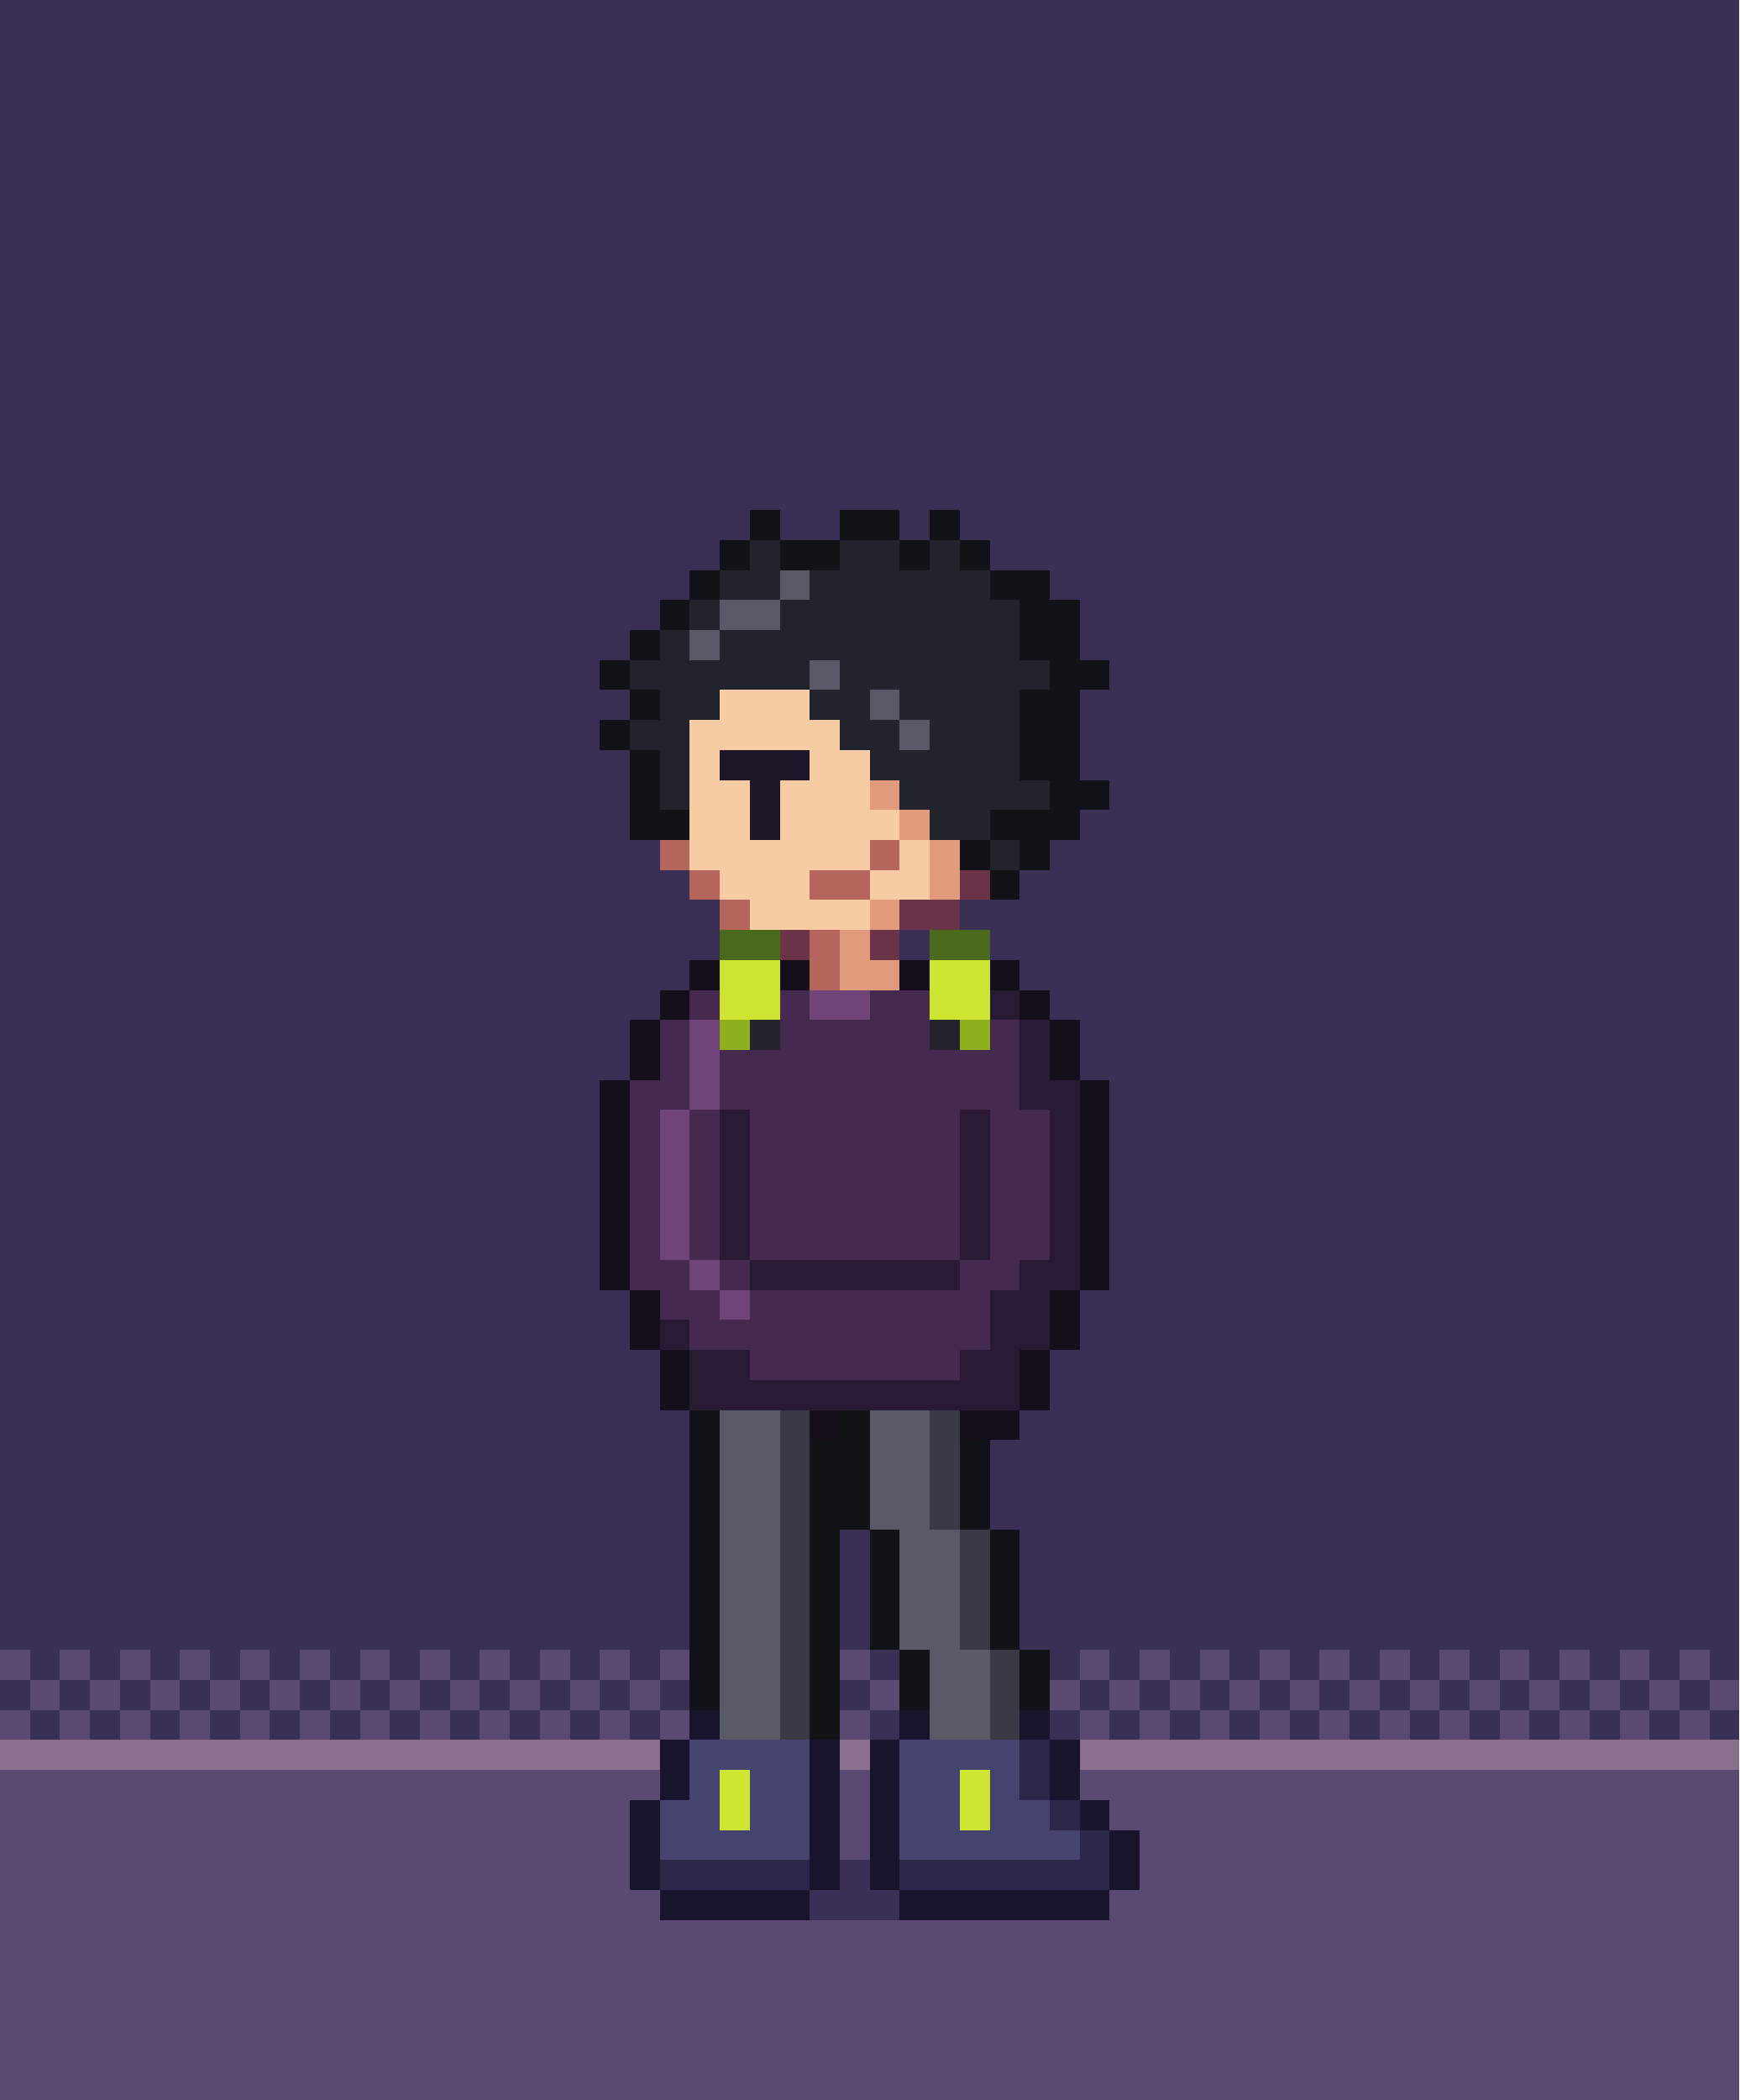
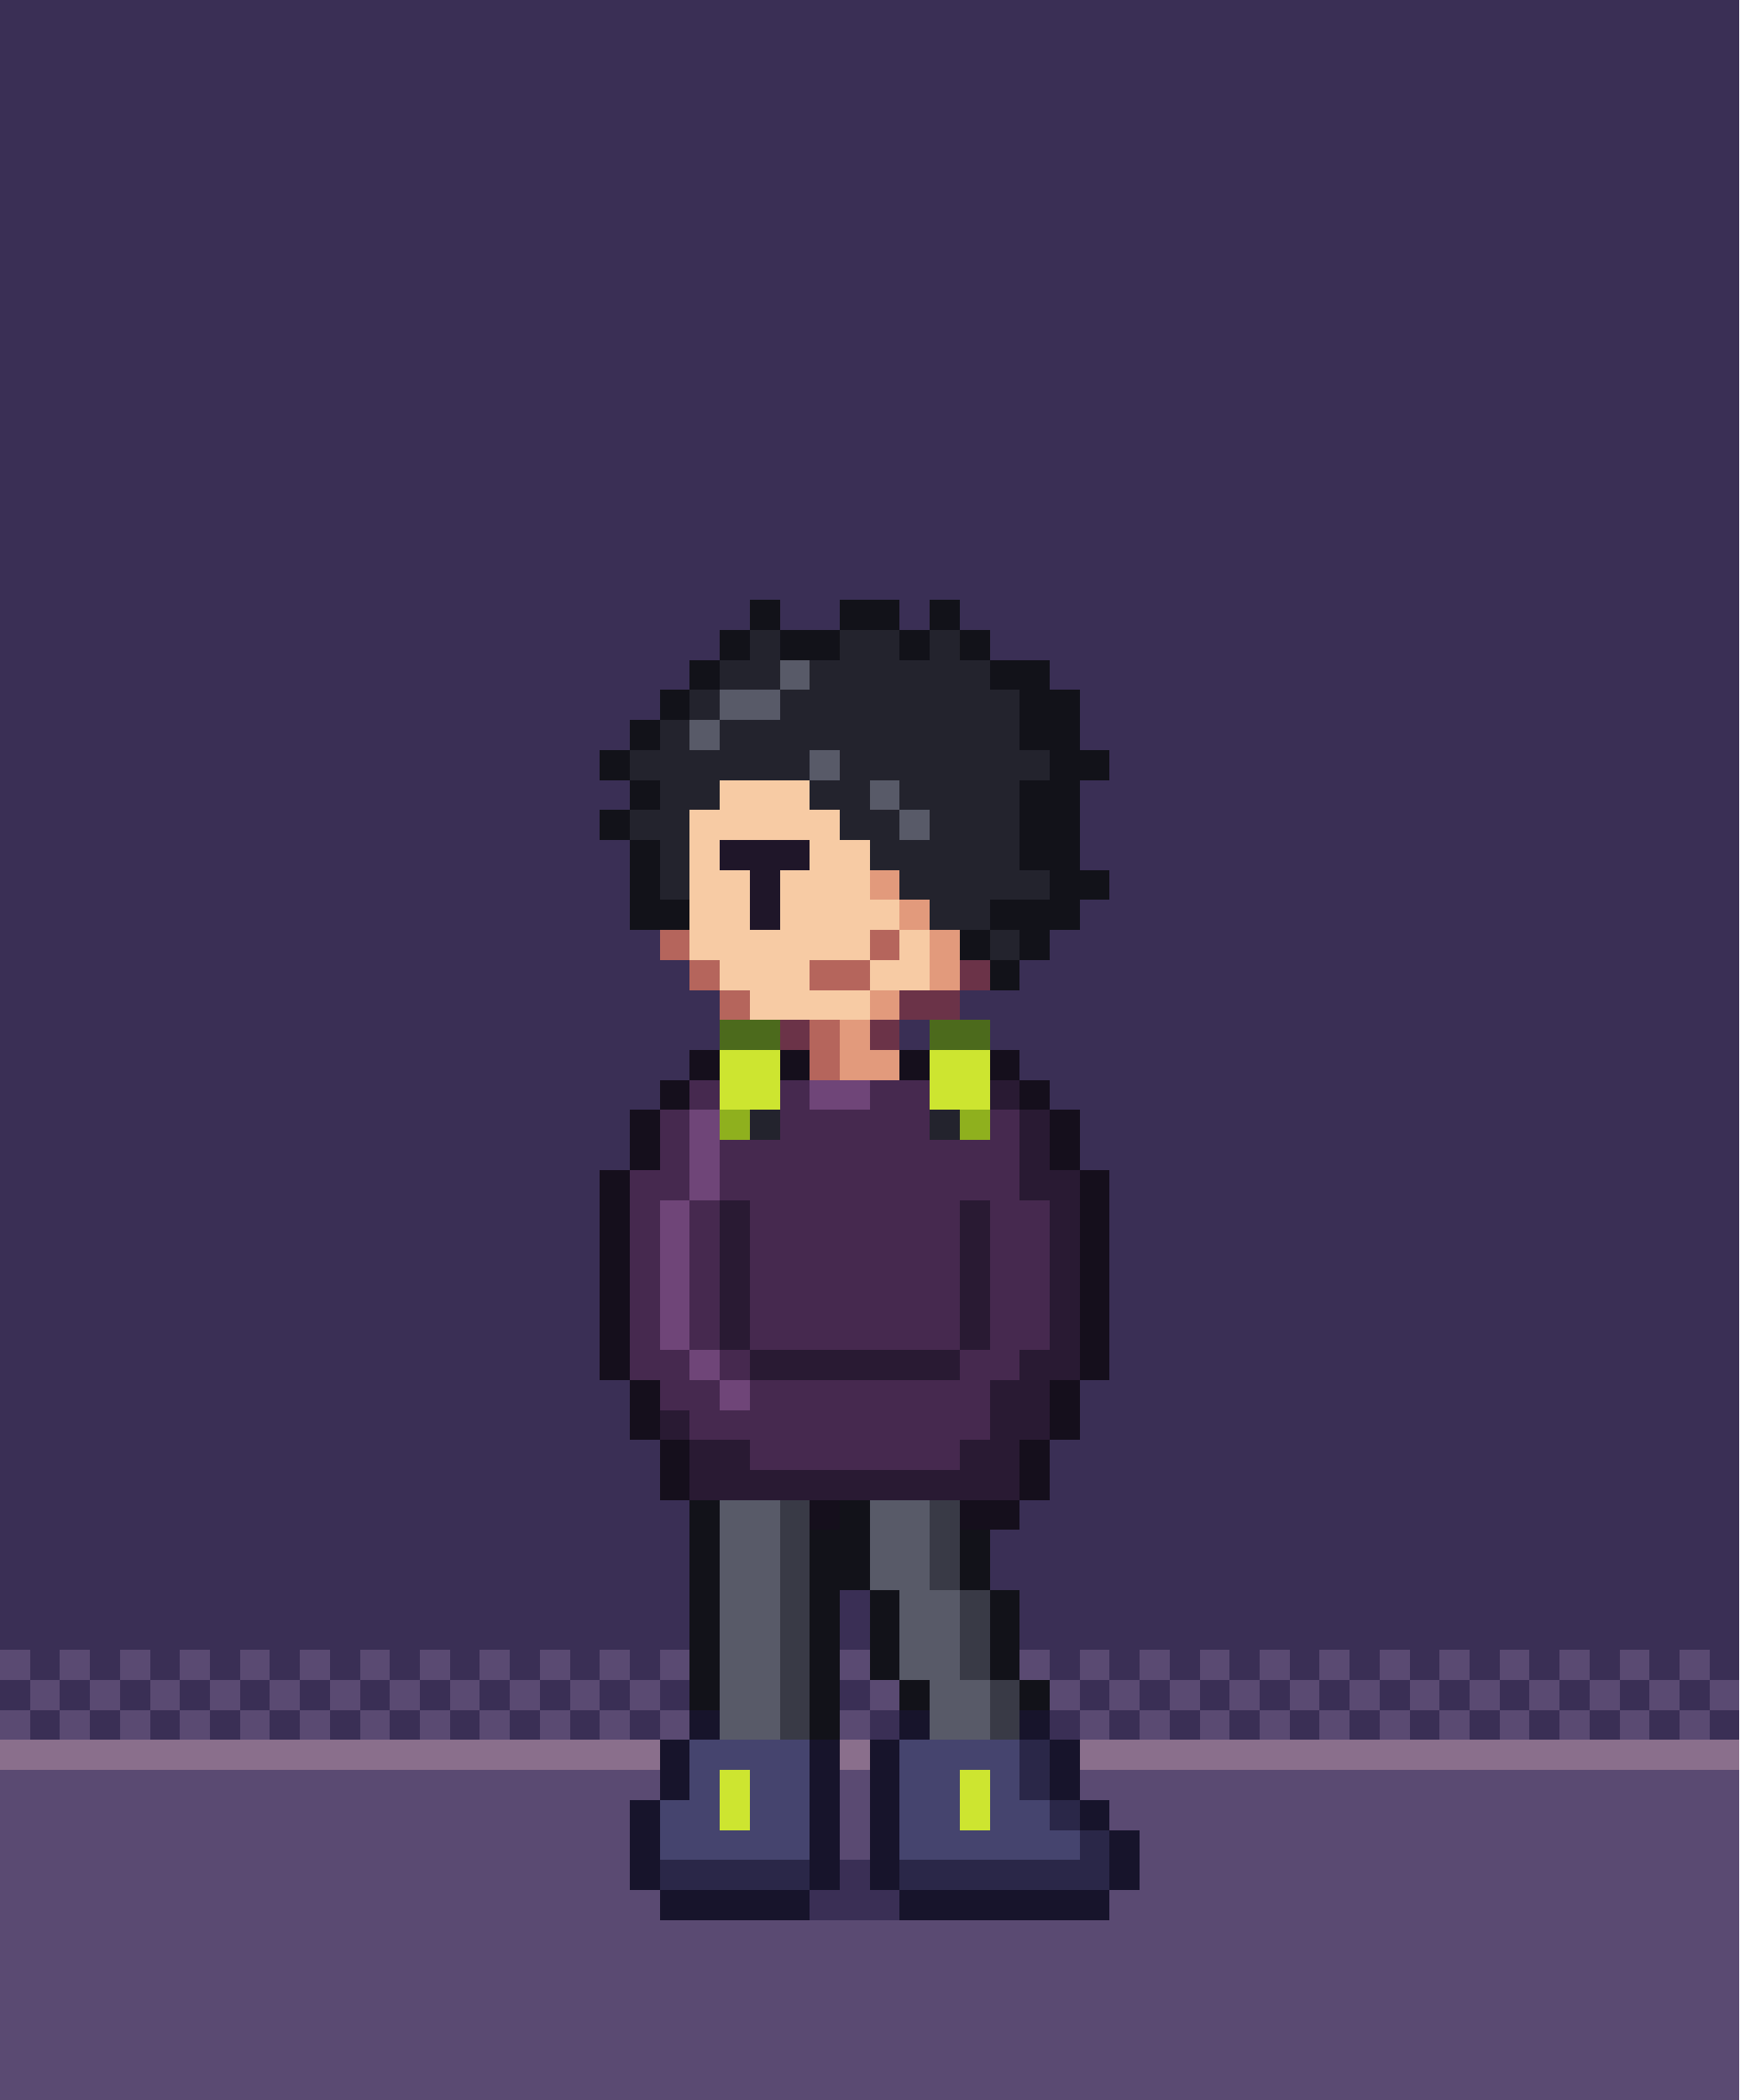
<svg xmlns="http://www.w3.org/2000/svg" width="464" height="560" viewBox="0 0 58 70" shape-rendering="crispEdges">
-   <path fill="#3a2f55" d="M0 0h58v1h-58zM0 1h58v1h-58zM0 2h58v1h-58zM0 3h58v1h-58zM0 4h58v1h-58zM0 5h58v1h-58zM0 6h58v1h-58zM0 7h58v1h-58zM0 8h58v1h-58zM0 9h58v1h-58zM0 10h58v1h-58zM0 11h58v1h-58zM0 12h58v1h-58zM0 13h58v1h-58zM0 14h58v1h-58zM0 15h58v1h-58zM0 16h58v1h-58zM0 17h25v1h-25zM26 17h2v1h-2zM30 17h1v1h-1zM32 17h26v1h-26zM0 18h24v1h-24zM33 18h25v1h-25zM0 19h23v1h-23zM35 19h23v1h-23zM0 20h22v1h-22zM36 20h22v1h-22zM0 21h21v1h-21zM36 21h22v1h-22zM0 22h20v1h-20zM37 22h21v1h-21zM0 23h21v1h-21zM36 23h22v1h-22zM0 24h20v1h-20zM36 24h22v1h-22zM0 25h21v1h-21zM36 25h22v1h-22zM0 26h21v1h-21zM37 26h21v1h-21zM0 27h21v1h-21zM36 27h22v1h-22zM0 28h22v1h-22zM35 28h23v1h-23zM0 29h23v1h-23zM34 29h24v1h-24zM0 30h24v1h-24zM32 30h26v1h-26zM0 31h24v1h-24zM30 31h1v1h-1zM33 31h25v1h-25zM0 32h23v1h-23zM34 32h24v1h-24zM0 33h22v1h-22zM35 33h23v1h-23zM0 34h21v1h-21zM36 34h22v1h-22zM0 35h21v1h-21zM36 35h22v1h-22zM0 36h20v1h-20zM37 36h21v1h-21zM0 37h20v1h-20zM37 37h21v1h-21zM0 38h20v1h-20zM37 38h21v1h-21zM0 39h20v1h-20zM37 39h21v1h-21zM0 40h20v1h-20zM37 40h21v1h-21zM0 41h20v1h-20zM37 41h21v1h-21zM0 42h20v1h-20zM37 42h21v1h-21zM0 43h21v1h-21zM36 43h22v1h-22zM0 44h21v1h-21zM36 44h22v1h-22zM0 45h22v1h-22zM35 45h23v1h-23zM0 46h22v1h-22zM35 46h23v1h-23zM0 47h23v1h-23zM34 47h24v1h-24zM0 48h23v1h-23zM33 48h25v1h-25zM0 49h23v1h-23zM33 49h25v1h-25zM0 50h23v1h-23zM33 50h25v1h-25zM0 51h23v1h-23zM28 51h1v1h-1zM34 51h24v1h-24zM0 52h23v1h-23zM28 52h1v1h-1zM34 52h24v1h-24zM0 53h23v1h-23zM28 53h1v1h-1zM34 53h24v1h-24zM0 54h23v1h-23zM28 54h1v1h-1zM34 54h24v1h-24zM1 55h1v1h-1zM3 55h1v1h-1zM5 55h1v1h-1zM7 55h1v1h-1zM9 55h1v1h-1zM11 55h1v1h-1zM13 55h1v1h-1zM15 55h1v1h-1zM17 55h1v1h-1zM19 55h1v1h-1zM21 55h1v1h-1zM29 55h1v1h-1zM35 55h1v1h-1zM37 55h1v1h-1zM39 55h1v1h-1zM41 55h1v1h-1zM43 55h1v1h-1zM45 55h1v1h-1zM47 55h1v1h-1zM49 55h1v1h-1zM51 55h1v1h-1zM53 55h1v1h-1zM55 55h1v1h-1zM57 55h1v1h-1zM0 56h1v1h-1zM2 56h1v1h-1zM4 56h1v1h-1zM6 56h1v1h-1zM8 56h1v1h-1zM10 56h1v1h-1zM12 56h1v1h-1zM14 56h1v1h-1zM16 56h1v1h-1zM18 56h1v1h-1zM20 56h1v1h-1zM22 56h1v1h-1zM28 56h1v1h-1zM36 56h1v1h-1zM38 56h1v1h-1zM40 56h1v1h-1zM42 56h1v1h-1zM44 56h1v1h-1zM46 56h1v1h-1zM48 56h1v1h-1zM50 56h1v1h-1zM52 56h1v1h-1zM54 56h1v1h-1zM56 56h1v1h-1zM1 57h1v1h-1zM3 57h1v1h-1zM5 57h1v1h-1zM7 57h1v1h-1zM9 57h1v1h-1zM11 57h1v1h-1zM13 57h1v1h-1zM15 57h1v1h-1zM17 57h1v1h-1zM19 57h1v1h-1zM21 57h1v1h-1zM29 57h1v1h-1zM35 57h1v1h-1zM37 57h1v1h-1zM39 57h1v1h-1zM41 57h1v1h-1zM43 57h1v1h-1zM45 57h1v1h-1zM47 57h1v1h-1zM49 57h1v1h-1zM51 57h1v1h-1zM53 57h1v1h-1zM55 57h1v1h-1zM57 57h1v1h-1zM28 62h1v1h-1zM27 63h3v1h-3z" />
-   <path fill="#5a4a72" d="M0 55h1v1h-1zM2 55h1v1h-1zM4 55h1v1h-1zM6 55h1v1h-1zM8 55h1v1h-1zM10 55h1v1h-1zM12 55h1v1h-1zM14 55h1v1h-1zM16 55h1v1h-1zM18 55h1v1h-1zM20 55h1v1h-1zM22 55h1v1h-1zM28 55h1v1h-1zM36 55h1v1h-1zM38 55h1v1h-1zM40 55h1v1h-1zM42 55h1v1h-1zM44 55h1v1h-1zM46 55h1v1h-1zM48 55h1v1h-1zM50 55h1v1h-1zM52 55h1v1h-1zM54 55h1v1h-1zM56 55h1v1h-1zM1 56h1v1h-1zM3 56h1v1h-1zM5 56h1v1h-1zM7 56h1v1h-1zM9 56h1v1h-1zM11 56h1v1h-1zM13 56h1v1h-1zM15 56h1v1h-1zM17 56h1v1h-1zM19 56h1v1h-1zM21 56h1v1h-1zM29 56h1v1h-1zM35 56h1v1h-1zM37 56h1v1h-1zM39 56h1v1h-1zM41 56h1v1h-1zM43 56h1v1h-1zM45 56h1v1h-1zM47 56h1v1h-1zM49 56h1v1h-1zM51 56h1v1h-1zM53 56h1v1h-1zM55 56h1v1h-1zM57 56h1v1h-1zM0 57h1v1h-1zM2 57h1v1h-1zM4 57h1v1h-1zM6 57h1v1h-1zM8 57h1v1h-1zM10 57h1v1h-1zM12 57h1v1h-1zM14 57h1v1h-1zM16 57h1v1h-1zM18 57h1v1h-1zM20 57h1v1h-1zM22 57h1v1h-1zM28 57h1v1h-1zM36 57h1v1h-1zM38 57h1v1h-1zM40 57h1v1h-1zM42 57h1v1h-1zM44 57h1v1h-1zM46 57h1v1h-1zM48 57h1v1h-1zM50 57h1v1h-1zM52 57h1v1h-1zM54 57h1v1h-1zM56 57h1v1h-1zM0 59h22v1h-22zM28 59h1v1h-1zM36 59h22v1h-22zM0 60h21v1h-21zM28 60h1v1h-1zM37 60h21v1h-21zM0 61h21v1h-21zM28 61h1v1h-1zM38 61h20v1h-20zM0 62h21v1h-21zM38 62h20v1h-20zM0 63h22v1h-22zM37 63h21v1h-21zM0 64h58v1h-58zM0 65h58v1h-58zM0 66h58v1h-58zM0 67h58v1h-58zM0 68h58v1h-58zM0 69h58v1h-58z" />
+   <path fill="#3a2f55" d="M0 0h58v1h-58zM0 1h58v1h-58zM0 2h58v1h-58zM0 3h58v1h-58zM0 4h58v1h-58zM0 5h58v1h-58zM0 6h58v1h-58zM0 7h58v1h-58zM0 8h58v1h-58zM0 9h58v1h-58zM0 10h58v1h-58zM0 11h58v1h-58zM0 12h58v1h-58zM0 13h58v1h-58zM0 14h58v1h-58zM0 15h58v1h-58zM0 16h58v1h-58zM0 17h58v1h-58zM0 18h58v1h-58zM0 19h58v1h-58zM0 20h25v1h-25zM26 20h2v1h-2zM30 20h1v1h-1zM32 20h26v1h-26zM0 21h24v1h-24zM33 21h25v1h-25zM0 22h23v1h-23zM35 22h23v1h-23zM0 23h22v1h-22zM36 23h22v1h-22zM0 24h21v1h-21zM36 24h22v1h-22zM0 25h20v1h-20zM37 25h21v1h-21zM0 26h21v1h-21zM36 26h22v1h-22zM0 27h20v1h-20zM36 27h22v1h-22zM0 28h21v1h-21zM36 28h22v1h-22zM0 29h21v1h-21zM37 29h21v1h-21zM0 30h21v1h-21zM36 30h22v1h-22zM0 31h22v1h-22zM35 31h23v1h-23zM0 32h23v1h-23zM34 32h24v1h-24zM0 33h24v1h-24zM32 33h26v1h-26zM0 34h24v1h-24zM30 34h1v1h-1zM33 34h25v1h-25zM0 35h23v1h-23zM34 35h24v1h-24zM0 36h22v1h-22zM35 36h23v1h-23zM0 37h21v1h-21zM36 37h22v1h-22zM0 38h21v1h-21zM36 38h22v1h-22zM0 39h20v1h-20zM37 39h21v1h-21zM0 40h20v1h-20zM37 40h21v1h-21zM0 41h20v1h-20zM37 41h21v1h-21zM0 42h20v1h-20zM37 42h21v1h-21zM0 43h20v1h-20zM37 43h21v1h-21zM0 44h20v1h-20zM37 44h21v1h-21zM0 45h20v1h-20zM37 45h21v1h-21zM0 46h21v1h-21zM36 46h22v1h-22zM0 47h21v1h-21zM36 47h22v1h-22zM0 48h22v1h-22zM35 48h23v1h-23zM0 49h22v1h-22zM35 49h23v1h-23zM0 50h23v1h-23zM34 50h24v1h-24zM0 51h23v1h-23zM33 51h25v1h-25zM0 52h23v1h-23zM33 52h25v1h-25zM0 53h23v1h-23zM28 53h1v1h-1zM34 53h24v1h-24zM0 54h23v1h-23zM28 54h1v1h-1zM34 54h24v1h-24zM1 55h1v1h-1zM3 55h1v1h-1zM5 55h1v1h-1zM7 55h1v1h-1zM9 55h1v1h-1zM11 55h1v1h-1zM13 55h1v1h-1zM15 55h1v1h-1zM17 55h1v1h-1zM19 55h1v1h-1zM21 55h1v1h-1zM35 55h1v1h-1zM37 55h1v1h-1zM39 55h1v1h-1zM41 55h1v1h-1zM43 55h1v1h-1zM45 55h1v1h-1zM47 55h1v1h-1zM49 55h1v1h-1zM51 55h1v1h-1zM53 55h1v1h-1zM55 55h1v1h-1zM57 55h1v1h-1zM0 56h1v1h-1zM2 56h1v1h-1zM4 56h1v1h-1zM6 56h1v1h-1zM8 56h1v1h-1zM10 56h1v1h-1zM12 56h1v1h-1zM14 56h1v1h-1zM16 56h1v1h-1zM18 56h1v1h-1zM20 56h1v1h-1zM22 56h1v1h-1zM28 56h1v1h-1zM36 56h1v1h-1zM38 56h1v1h-1zM40 56h1v1h-1zM42 56h1v1h-1zM44 56h1v1h-1zM46 56h1v1h-1zM48 56h1v1h-1zM50 56h1v1h-1zM52 56h1v1h-1zM54 56h1v1h-1zM56 56h1v1h-1zM1 57h1v1h-1zM3 57h1v1h-1zM5 57h1v1h-1zM7 57h1v1h-1zM9 57h1v1h-1zM11 57h1v1h-1zM13 57h1v1h-1zM15 57h1v1h-1zM17 57h1v1h-1zM19 57h1v1h-1zM21 57h1v1h-1zM29 57h1v1h-1zM35 57h1v1h-1zM37 57h1v1h-1zM39 57h1v1h-1zM41 57h1v1h-1zM43 57h1v1h-1zM45 57h1v1h-1zM47 57h1v1h-1zM49 57h1v1h-1zM51 57h1v1h-1zM53 57h1v1h-1zM55 57h1v1h-1zM57 57h1v1h-1zM28 62h1v1h-1zM27 63h3v1h-3z" />
+   <path fill="#5a4a72" d="M0 55h1v1h-1zM2 55h1v1h-1zM4 55h1v1h-1zM6 55h1v1h-1zM8 55h1v1h-1zM10 55h1v1h-1zM12 55h1v1h-1zM14 55h1v1h-1zM16 55h1v1h-1zM18 55h1v1h-1zM20 55h1v1h-1zM22 55h1v1h-1zM28 55h1v1h-1zM34 55h1v1h-1zM36 55h1v1h-1zM38 55h1v1h-1zM40 55h1v1h-1zM42 55h1v1h-1zM44 55h1v1h-1zM46 55h1v1h-1zM48 55h1v1h-1zM50 55h1v1h-1zM52 55h1v1h-1zM54 55h1v1h-1zM56 55h1v1h-1zM1 56h1v1h-1zM3 56h1v1h-1zM5 56h1v1h-1zM7 56h1v1h-1zM9 56h1v1h-1zM11 56h1v1h-1zM13 56h1v1h-1zM15 56h1v1h-1zM17 56h1v1h-1zM19 56h1v1h-1zM21 56h1v1h-1zM29 56h1v1h-1zM35 56h1v1h-1zM37 56h1v1h-1zM39 56h1v1h-1zM41 56h1v1h-1zM43 56h1v1h-1zM45 56h1v1h-1zM47 56h1v1h-1zM49 56h1v1h-1zM51 56h1v1h-1zM53 56h1v1h-1zM55 56h1v1h-1zM57 56h1v1h-1zM0 57h1v1h-1zM2 57h1v1h-1zM4 57h1v1h-1zM6 57h1v1h-1zM8 57h1v1h-1zM10 57h1v1h-1zM12 57h1v1h-1zM14 57h1v1h-1zM16 57h1v1h-1zM18 57h1v1h-1zM20 57h1v1h-1zM22 57h1v1h-1zM28 57h1v1h-1zM36 57h1v1h-1zM38 57h1v1h-1zM40 57h1v1h-1zM42 57h1v1h-1zM44 57h1v1h-1zM46 57h1v1h-1zM48 57h1v1h-1zM50 57h1v1h-1zM52 57h1v1h-1zM54 57h1v1h-1zM56 57h1v1h-1zM0 59h22v1h-22zM28 59h1v1h-1zM36 59h22v1h-22zM0 60h21v1h-21zM28 60h1v1h-1zM37 60h21v1h-21zM0 61h21v1h-21zM28 61h1v1h-1zM38 61h20v1h-20zM0 62h21v1h-21zM38 62h20v1h-20zM0 63h22v1h-22zM37 63h21v1h-21zM0 64h58v1h-58zM0 65h58v1h-58zM0 66h58v1h-58zM0 67h58v1h-58zM0 68h58v1h-58zM0 69h58v1h-58z" />
  <path fill="#8a6f8c" d="M0 58h22v1h-22zM28 58h1v1h-1zM36 58h22v1h-22z" />
-   <path fill="#4c6a1c" d="M24 31h2v1h-2zM31 31h2v1h-2z" />
-   <path fill="#8fb01e" d="M24 34h1v1h-1zM32 34h1v1h-1z" />
-   <path fill="#cde530" d="M24 32h2v1h-2zM31 32h2v1h-2zM24 33h2v1h-2zM31 33h2v1h-2zM24 59h1v1h-1zM32 59h1v1h-1zM24 60h1v1h-1zM32 60h1v1h-1z" />
-   <path fill="#121219" d="M25 17h1v1h-1zM28 17h2v1h-2zM31 17h1v1h-1zM24 18h1v1h-1zM26 18h2v1h-2zM30 18h1v1h-1zM32 18h1v1h-1zM23 19h1v1h-1zM33 19h2v1h-2zM22 20h1v1h-1zM34 20h2v1h-2zM21 21h1v1h-1zM34 21h2v1h-2zM20 22h1v1h-1zM35 22h2v1h-2zM21 23h1v1h-1zM34 23h2v1h-2zM20 24h1v1h-1zM34 24h2v1h-2zM21 25h1v1h-1zM34 25h2v1h-2zM21 26h1v1h-1zM35 26h2v1h-2zM21 27h2v1h-2zM33 27h3v1h-3zM32 28h1v1h-1zM34 28h1v1h-1zM33 29h1v1h-1zM23 47h1v1h-1zM28 47h1v1h-1zM23 48h1v1h-1zM27 48h2v1h-2zM32 48h1v1h-1zM23 49h1v1h-1zM27 49h2v1h-2zM32 49h1v1h-1zM23 50h1v1h-1zM27 50h2v1h-2zM32 50h1v1h-1zM23 51h1v1h-1zM27 51h1v1h-1zM29 51h1v1h-1zM33 51h1v1h-1zM23 52h1v1h-1zM27 52h1v1h-1zM29 52h1v1h-1zM33 52h1v1h-1zM23 53h1v1h-1zM27 53h1v1h-1zM29 53h1v1h-1zM33 53h1v1h-1zM23 54h1v1h-1zM27 54h1v1h-1zM29 54h1v1h-1zM33 54h1v1h-1zM23 55h1v1h-1zM27 55h1v1h-1zM30 55h1v1h-1zM34 55h1v1h-1zM23 56h1v1h-1zM27 56h1v1h-1zM30 56h1v1h-1zM34 56h1v1h-1zM27 57h1v1h-1z" />
-   <path fill="#23232d" d="M25 18h1v1h-1zM28 18h2v1h-2zM31 18h1v1h-1zM24 19h2v1h-2zM27 19h6v1h-6zM23 20h1v1h-1zM26 20h8v1h-8zM22 21h1v1h-1zM24 21h10v1h-10zM21 22h6v1h-6zM28 22h7v1h-7zM22 23h2v1h-2zM27 23h2v1h-2zM30 23h4v1h-4zM21 24h2v1h-2zM28 24h2v1h-2zM31 24h3v1h-3zM22 25h1v1h-1zM29 25h5v1h-5zM22 26h1v1h-1zM30 26h5v1h-5zM31 27h2v1h-2zM33 28h1v1h-1zM25 34h1v1h-1zM31 34h1v1h-1z" />
-   <path fill="#393a46" d="M26 47h1v1h-1zM31 47h1v1h-1zM26 48h1v1h-1zM31 48h1v1h-1zM26 49h1v1h-1zM31 49h1v1h-1zM26 50h1v1h-1zM31 50h1v1h-1zM26 51h1v1h-1zM32 51h1v1h-1zM26 52h1v1h-1zM32 52h1v1h-1zM26 53h1v1h-1zM32 53h1v1h-1zM26 54h1v1h-1zM32 54h1v1h-1zM26 55h1v1h-1zM33 55h1v1h-1zM26 56h1v1h-1zM33 56h1v1h-1zM26 57h1v1h-1zM33 57h1v1h-1z" />
-   <path fill="#585a68" d="M26 19h1v1h-1zM24 20h2v1h-2zM23 21h1v1h-1zM27 22h1v1h-1zM29 23h1v1h-1zM30 24h1v1h-1zM24 47h2v1h-2zM29 47h2v1h-2zM24 48h2v1h-2zM29 48h2v1h-2zM24 49h2v1h-2zM29 49h2v1h-2zM24 50h2v1h-2zM29 50h2v1h-2zM24 51h2v1h-2zM30 51h2v1h-2zM24 52h2v1h-2zM30 52h2v1h-2zM24 53h2v1h-2zM30 53h2v1h-2zM24 54h2v1h-2zM30 54h2v1h-2zM24 55h2v1h-2zM31 55h2v1h-2zM24 56h2v1h-2zM31 56h2v1h-2zM24 57h2v1h-2zM31 57h2v1h-2z" />
-   <path fill="#150f1c" d="M23 32h1v1h-1zM26 32h1v1h-1zM30 32h1v1h-1zM33 32h1v1h-1zM22 33h1v1h-1zM34 33h1v1h-1zM21 34h1v1h-1zM35 34h1v1h-1zM21 35h1v1h-1zM35 35h1v1h-1zM20 36h1v1h-1zM36 36h1v1h-1zM20 37h1v1h-1zM36 37h1v1h-1zM20 38h1v1h-1zM36 38h1v1h-1zM20 39h1v1h-1zM36 39h1v1h-1zM20 40h1v1h-1zM36 40h1v1h-1zM20 41h1v1h-1zM36 41h1v1h-1zM20 42h1v1h-1zM36 42h1v1h-1zM21 43h1v1h-1zM35 43h1v1h-1zM21 44h1v1h-1zM35 44h1v1h-1zM22 45h1v1h-1zM34 45h1v1h-1zM22 46h1v1h-1zM34 46h1v1h-1zM27 47h1v1h-1zM32 47h2v1h-2z" />
-   <path fill="#291a33" d="M33 33h1v1h-1zM34 34h1v1h-1zM34 35h1v1h-1zM34 36h2v1h-2zM24 37h1v1h-1zM32 37h1v1h-1zM35 37h1v1h-1zM24 38h1v1h-1zM32 38h1v1h-1zM35 38h1v1h-1zM24 39h1v1h-1zM32 39h1v1h-1zM35 39h1v1h-1zM24 40h1v1h-1zM32 40h1v1h-1zM35 40h1v1h-1zM24 41h1v1h-1zM32 41h1v1h-1zM35 41h1v1h-1zM25 42h7v1h-7zM34 42h2v1h-2zM33 43h2v1h-2zM22 44h1v1h-1zM33 44h2v1h-2zM23 45h2v1h-2zM32 45h2v1h-2zM23 46h11v1h-11z" />
-   <path fill="#46294f" d="M23 33h1v1h-1zM26 33h1v1h-1zM29 33h2v1h-2zM22 34h1v1h-1zM26 34h5v1h-5zM33 34h1v1h-1zM22 35h1v1h-1zM24 35h10v1h-10zM21 36h2v1h-2zM24 36h10v1h-10zM21 37h1v1h-1zM23 37h1v1h-1zM25 37h7v1h-7zM33 37h2v1h-2zM21 38h1v1h-1zM23 38h1v1h-1zM25 38h7v1h-7zM33 38h2v1h-2zM21 39h1v1h-1zM23 39h1v1h-1zM25 39h7v1h-7zM33 39h2v1h-2zM21 40h1v1h-1zM23 40h1v1h-1zM25 40h7v1h-7zM33 40h2v1h-2zM21 41h1v1h-1zM23 41h1v1h-1zM25 41h7v1h-7zM33 41h2v1h-2zM21 42h2v1h-2zM24 42h1v1h-1zM32 42h2v1h-2zM22 43h2v1h-2zM25 43h8v1h-8zM23 44h10v1h-10zM25 45h7v1h-7z" />
-   <path fill="#6f4578" d="M27 33h2v1h-2zM23 34h1v1h-1zM23 35h1v1h-1zM23 36h1v1h-1zM22 37h1v1h-1zM22 38h1v1h-1zM22 39h1v1h-1zM22 40h1v1h-1zM22 41h1v1h-1zM23 42h1v1h-1zM24 43h1v1h-1z" />
-   <path fill="#6b3348" d="M32 29h1v1h-1zM30 30h2v1h-2zM26 31h1v1h-1zM29 31h1v1h-1z" />
-   <path fill="#b5655c" d="M22 28h1v1h-1zM29 28h1v1h-1zM23 29h1v1h-1zM27 29h2v1h-2zM24 30h1v1h-1zM27 31h1v1h-1zM27 32h1v1h-1z" />
-   <path fill="#e29a7c" d="M29 26h1v1h-1zM30 27h1v1h-1zM31 28h1v1h-1zM31 29h1v1h-1zM29 30h1v1h-1zM28 31h1v1h-1zM28 32h2v1h-2z" />
-   <path fill="#f7cba4" d="M24 23h3v1h-3zM23 24h5v1h-5zM23 25h1v1h-1zM27 25h2v1h-2zM23 26h2v1h-2zM26 26h3v1h-3zM23 27h2v1h-2zM26 27h4v1h-4zM23 28h6v1h-6zM30 28h1v1h-1zM24 29h3v1h-3zM29 29h2v1h-2zM25 30h4v1h-4z" />
+   <path fill="#4c6a1c" d="M24 34h2v1h-2zM31 34h2v1h-2z" />
+   <path fill="#8fb01e" d="M24 37h1v1h-1zM32 37h1v1h-1z" />
+   <path fill="#cde530" d="M24 35h2v1h-2zM31 35h2v1h-2zM24 36h2v1h-2zM31 36h2v1h-2zM24 59h1v1h-1zM32 59h1v1h-1zM24 60h1v1h-1zM32 60h1v1h-1z" />
+   <path fill="#121219" d="M25 20h1v1h-1zM28 20h2v1h-2zM31 20h1v1h-1zM24 21h1v1h-1zM26 21h2v1h-2zM30 21h1v1h-1zM32 21h1v1h-1zM23 22h1v1h-1zM33 22h2v1h-2zM22 23h1v1h-1zM34 23h2v1h-2zM21 24h1v1h-1zM34 24h2v1h-2zM20 25h1v1h-1zM35 25h2v1h-2zM21 26h1v1h-1zM34 26h2v1h-2zM20 27h1v1h-1zM34 27h2v1h-2zM21 28h1v1h-1zM34 28h2v1h-2zM21 29h1v1h-1zM35 29h2v1h-2zM21 30h2v1h-2zM33 30h3v1h-3zM32 31h1v1h-1zM34 31h1v1h-1zM33 32h1v1h-1zM23 50h1v1h-1zM28 50h1v1h-1zM23 51h1v1h-1zM27 51h2v1h-2zM32 51h1v1h-1zM23 52h1v1h-1zM27 52h2v1h-2zM32 52h1v1h-1zM23 53h1v1h-1zM27 53h1v1h-1zM29 53h1v1h-1zM33 53h1v1h-1zM23 54h1v1h-1zM27 54h1v1h-1zM29 54h1v1h-1zM33 54h1v1h-1zM23 55h1v1h-1zM27 55h1v1h-1zM29 55h1v1h-1zM33 55h1v1h-1zM23 56h1v1h-1zM27 56h1v1h-1zM30 56h1v1h-1zM34 56h1v1h-1zM27 57h1v1h-1z" />
+   <path fill="#23232d" d="M25 21h1v1h-1zM28 21h2v1h-2zM31 21h1v1h-1zM24 22h2v1h-2zM27 22h6v1h-6zM23 23h1v1h-1zM26 23h8v1h-8zM22 24h1v1h-1zM24 24h10v1h-10zM21 25h6v1h-6zM28 25h7v1h-7zM22 26h2v1h-2zM27 26h2v1h-2zM30 26h4v1h-4zM21 27h2v1h-2zM28 27h2v1h-2zM31 27h3v1h-3zM22 28h1v1h-1zM29 28h5v1h-5zM22 29h1v1h-1zM30 29h5v1h-5zM31 30h2v1h-2zM33 31h1v1h-1zM25 37h1v1h-1zM31 37h1v1h-1z" />
+   <path fill="#393a46" d="M26 50h1v1h-1zM31 50h1v1h-1zM26 51h1v1h-1zM31 51h1v1h-1zM26 52h1v1h-1zM31 52h1v1h-1zM26 53h1v1h-1zM32 53h1v1h-1zM26 54h1v1h-1zM32 54h1v1h-1zM26 55h1v1h-1zM32 55h1v1h-1zM26 56h1v1h-1zM33 56h1v1h-1zM26 57h1v1h-1zM33 57h1v1h-1z" />
+   <path fill="#585a68" d="M26 22h1v1h-1zM24 23h2v1h-2zM23 24h1v1h-1zM27 25h1v1h-1zM29 26h1v1h-1zM30 27h1v1h-1zM24 50h2v1h-2zM29 50h2v1h-2zM24 51h2v1h-2zM29 51h2v1h-2zM24 52h2v1h-2zM29 52h2v1h-2zM24 53h2v1h-2zM30 53h2v1h-2zM24 54h2v1h-2zM30 54h2v1h-2zM24 55h2v1h-2zM30 55h2v1h-2zM24 56h2v1h-2zM31 56h2v1h-2zM24 57h2v1h-2zM31 57h2v1h-2z" />
+   <path fill="#150f1c" d="M23 35h1v1h-1zM26 35h1v1h-1zM30 35h1v1h-1zM33 35h1v1h-1zM22 36h1v1h-1zM34 36h1v1h-1zM21 37h1v1h-1zM35 37h1v1h-1zM21 38h1v1h-1zM35 38h1v1h-1zM20 39h1v1h-1zM36 39h1v1h-1zM20 40h1v1h-1zM36 40h1v1h-1zM20 41h1v1h-1zM36 41h1v1h-1zM20 42h1v1h-1zM36 42h1v1h-1zM20 43h1v1h-1zM36 43h1v1h-1zM20 44h1v1h-1zM36 44h1v1h-1zM20 45h1v1h-1zM36 45h1v1h-1zM21 46h1v1h-1zM35 46h1v1h-1zM21 47h1v1h-1zM35 47h1v1h-1zM22 48h1v1h-1zM34 48h1v1h-1zM22 49h1v1h-1zM34 49h1v1h-1zM27 50h1v1h-1zM32 50h2v1h-2z" />
+   <path fill="#291a33" d="M33 36h1v1h-1zM34 37h1v1h-1zM34 38h1v1h-1zM34 39h2v1h-2zM24 40h1v1h-1zM32 40h1v1h-1zM35 40h1v1h-1zM24 41h1v1h-1zM32 41h1v1h-1zM35 41h1v1h-1zM24 42h1v1h-1zM32 42h1v1h-1zM35 42h1v1h-1zM24 43h1v1h-1zM32 43h1v1h-1zM35 43h1v1h-1zM24 44h1v1h-1zM32 44h1v1h-1zM35 44h1v1h-1zM25 45h7v1h-7zM34 45h2v1h-2zM33 46h2v1h-2zM22 47h1v1h-1zM33 47h2v1h-2zM23 48h2v1h-2zM32 48h2v1h-2zM23 49h11v1h-11z" />
+   <path fill="#46294f" d="M23 36h1v1h-1zM26 36h1v1h-1zM29 36h2v1h-2zM22 37h1v1h-1zM26 37h5v1h-5zM33 37h1v1h-1zM22 38h1v1h-1zM24 38h10v1h-10zM21 39h2v1h-2zM24 39h10v1h-10zM21 40h1v1h-1zM23 40h1v1h-1zM25 40h7v1h-7zM33 40h2v1h-2zM21 41h1v1h-1zM23 41h1v1h-1zM25 41h7v1h-7zM33 41h2v1h-2zM21 42h1v1h-1zM23 42h1v1h-1zM25 42h7v1h-7zM33 42h2v1h-2zM21 43h1v1h-1zM23 43h1v1h-1zM25 43h7v1h-7zM33 43h2v1h-2zM21 44h1v1h-1zM23 44h1v1h-1zM25 44h7v1h-7zM33 44h2v1h-2zM21 45h2v1h-2zM24 45h1v1h-1zM32 45h2v1h-2zM22 46h2v1h-2zM25 46h8v1h-8zM23 47h10v1h-10zM25 48h7v1h-7z" />
+   <path fill="#6f4578" d="M27 36h2v1h-2zM23 37h1v1h-1zM23 38h1v1h-1zM23 39h1v1h-1zM22 40h1v1h-1zM22 41h1v1h-1zM22 42h1v1h-1zM22 43h1v1h-1zM22 44h1v1h-1zM23 45h1v1h-1zM24 46h1v1h-1z" />
+   <path fill="#6b3348" d="M32 32h1v1h-1zM30 33h2v1h-2zM26 34h1v1h-1zM29 34h1v1h-1z" />
+   <path fill="#b5655c" d="M22 31h1v1h-1zM29 31h1v1h-1zM23 32h1v1h-1zM27 32h2v1h-2zM24 33h1v1h-1zM27 34h1v1h-1zM27 35h1v1h-1z" />
+   <path fill="#e29a7c" d="M29 29h1v1h-1zM30 30h1v1h-1zM31 31h1v1h-1zM31 32h1v1h-1zM29 33h1v1h-1zM28 34h1v1h-1zM28 35h2v1h-2z" />
+   <path fill="#f7cba4" d="M24 26h3v1h-3zM23 27h5v1h-5zM23 28h1v1h-1zM27 28h2v1h-2zM23 29h2v1h-2zM26 29h3v1h-3zM23 30h2v1h-2zM26 30h4v1h-4zM23 31h6v1h-6zM30 31h1v1h-1zM24 32h3v1h-3zM29 32h2v1h-2zM25 33h4v1h-4z" />
  <path fill="#17142b" d="M23 57h1v1h-1zM30 57h1v1h-1zM34 57h1v1h-1zM22 58h1v1h-1zM27 58h1v1h-1zM29 58h1v1h-1zM35 58h1v1h-1zM22 59h1v1h-1zM27 59h1v1h-1zM29 59h1v1h-1zM35 59h1v1h-1zM21 60h1v1h-1zM27 60h1v1h-1zM29 60h1v1h-1zM36 60h1v1h-1zM21 61h1v1h-1zM27 61h1v1h-1zM29 61h1v1h-1zM37 61h1v1h-1zM21 62h1v1h-1zM27 62h1v1h-1zM29 62h1v1h-1zM37 62h1v1h-1zM22 63h5v1h-5zM30 63h7v1h-7z" />
  <path fill="#2a2748" d="M34 58h1v1h-1zM34 59h1v1h-1zM35 60h1v1h-1zM36 61h1v1h-1zM22 62h5v1h-5zM30 62h7v1h-7z" />
  <path fill="#45446e" d="M23 58h4v1h-4zM30 58h4v1h-4zM23 59h1v1h-1zM25 59h2v1h-2zM30 59h2v1h-2zM33 59h1v1h-1zM22 60h2v1h-2zM25 60h2v1h-2zM30 60h2v1h-2zM33 60h2v1h-2zM22 61h5v1h-5zM30 61h6v1h-6z" />
-   <path fill="#1f1629" d="M24 25h3v1h-3zM25 26h1v1h-1zM25 27h1v1h-1z" />
+   <path fill="#1f1629" d="M24 28h3v1h-3zM25 29h1v1h-1zM25 30h1v1h-1z" />
</svg>
